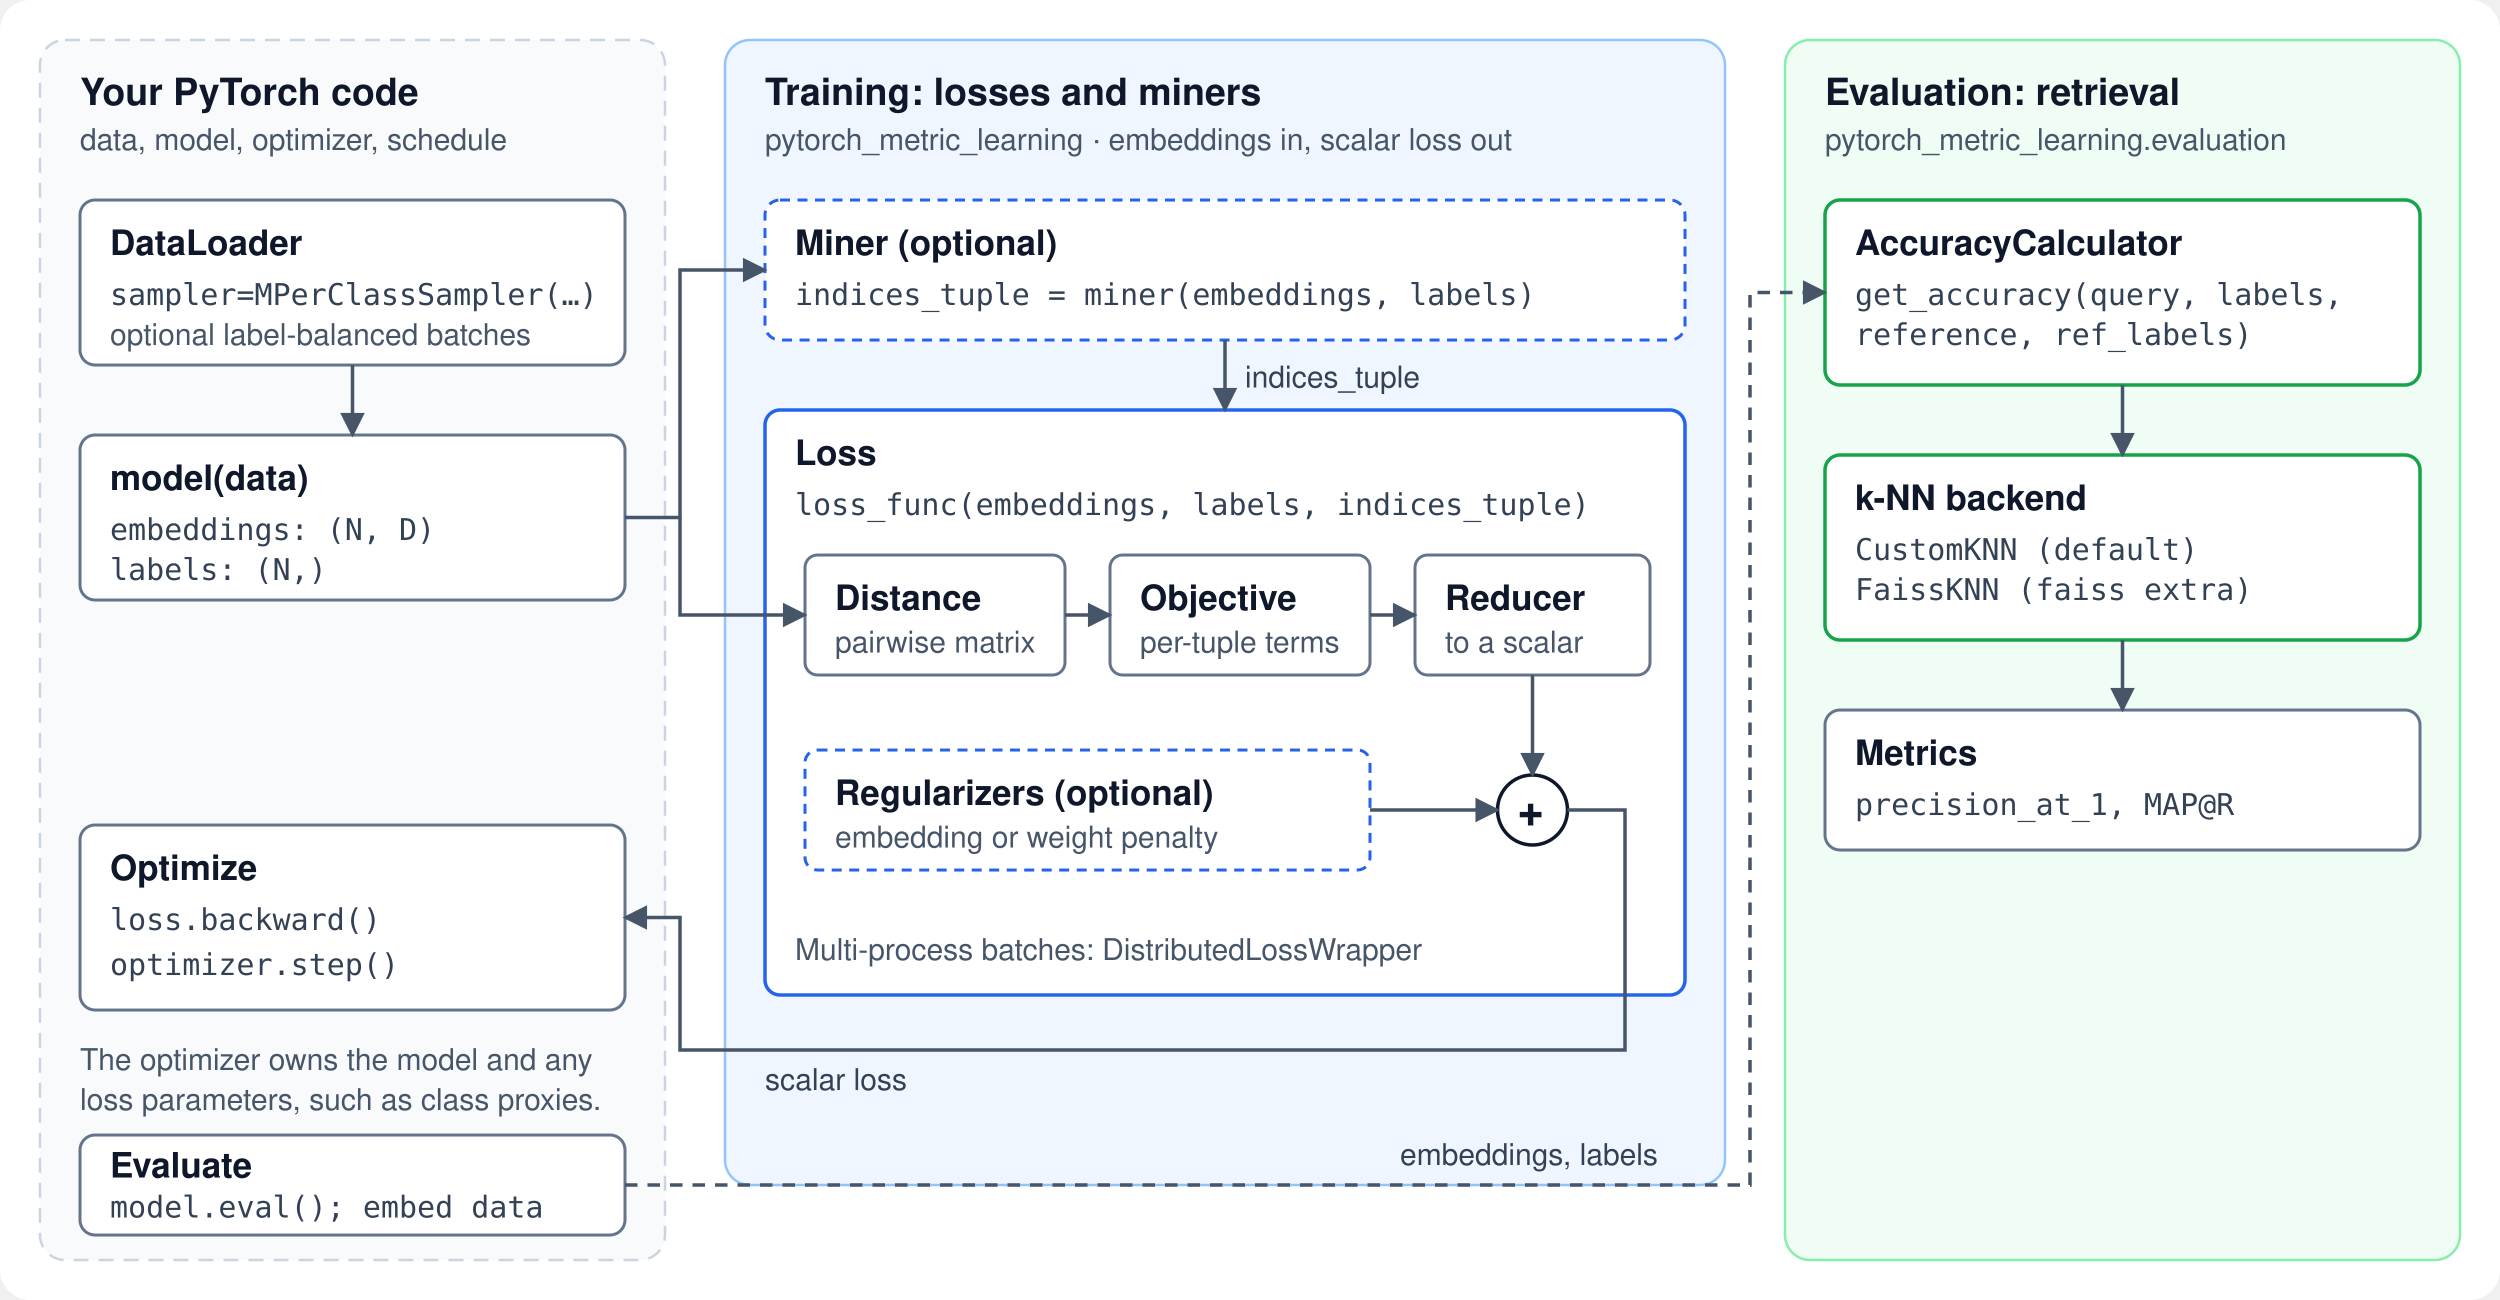
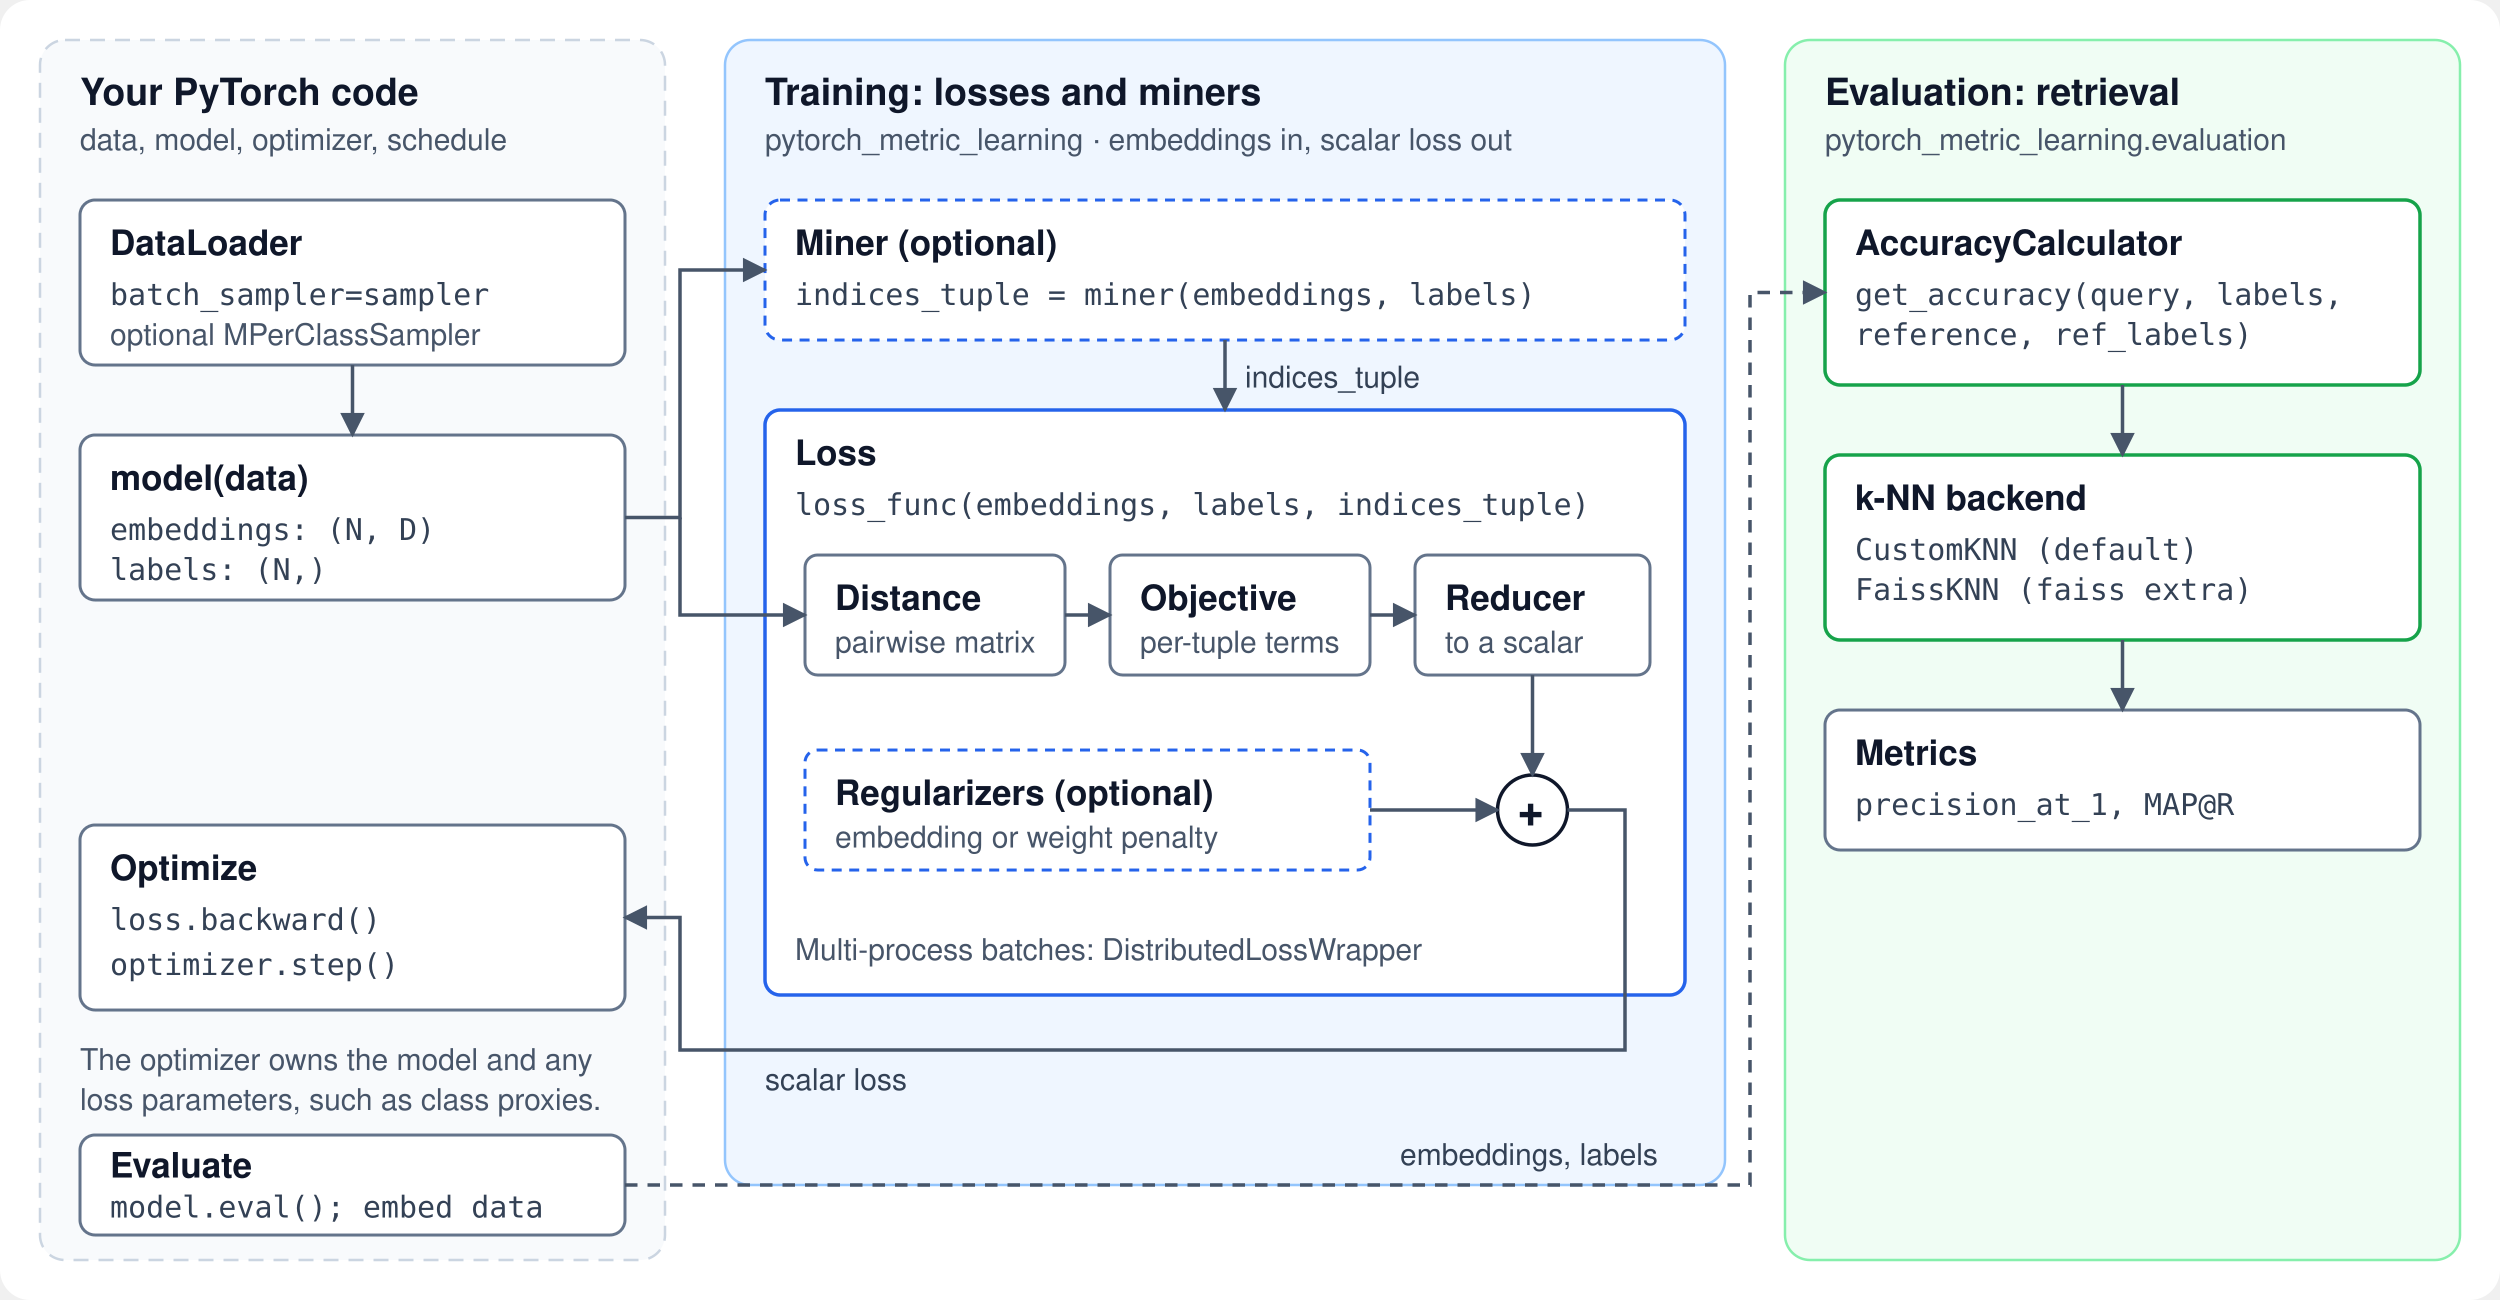
<svg xmlns="http://www.w3.org/2000/svg" viewBox="0 0 1000 520" width="1000" height="520" role="img" aria-labelledby="title desc" font-family="-apple-system, BlinkMacSystemFont, 'Segoe UI', Helvetica, Arial, sans-serif">
  <defs>
    <marker id="arrow" viewBox="0 0 10 10" refX="9" refY="5" markerWidth="7" markerHeight="7" orient="auto-start-reverse">
      <path d="M0,0 L10,5 L0,10 z" fill="#475569" />
    </marker>
    <style>
      .bg { fill: #ffffff; }
      .zone-user { fill: #f8fafc; stroke: #cbd5e1; stroke-dasharray: 6 4; }
      .zone-lib { fill: #eff6ff; stroke: #93c5fd; }
      .zone-eval { fill: #f0fdf4; stroke: #86efac; }
      .box { fill: #ffffff; stroke: #64748b; stroke-width: 1.2; }
      .box-lib { fill: #ffffff; stroke: #2563eb; stroke-width: 1.4; }
      .box-eval { fill: #ffffff; stroke: #16a34a; stroke-width: 1.4; }
      .box-opt { fill: #ffffff; stroke: #2563eb; stroke-width: 1.2; stroke-dasharray: 4 3; }
      .zone-title { font-size: 15px; font-weight: 600; fill: #0f172a; }
      .zone-sub { font-size: 12px; fill: #475569; }
      .name { font-size: 14px; font-weight: 600; fill: #0f172a; }
      .code { font-family: ui-monospace, SFMono-Regular, Menlo, Consolas, monospace; font-size: 12px; fill: #334155; }
      .note { font-size: 12px; fill: #475569; }
      .edge { stroke: #475569; stroke-width: 1.4; fill: none; marker-end: url(#arrow); }
      .edge-dash { stroke: #475569; stroke-width: 1.4; fill: none; stroke-dasharray: 5 4; marker-end: url(#arrow); }
      .label { font-size: 12px; fill: #334155; }
      .plus { font-size: 18px; font-weight: 600; fill: #0f172a; }
    </style>
  </defs>
  <rect class="bg" x="0" y="0" width="1000" height="520" rx="12" />
  <rect class="zone-user" x="16" y="16" width="250" height="488" rx="10" />
  <text class="zone-title" x="32" y="42">Your PyTorch code</text>
  <text class="zone-sub" x="32" y="60">data, model, optimizer, schedule</text>
  <rect class="box" x="32" y="80" width="218" height="66" rx="6" />
  <text class="name" x="44" y="102">DataLoader</text>
-   <text class="code" x="44" y="122">sampler=MPerClassSampler(…)</text>
-   <text class="note" x="44" y="138">optional label-balanced batches</text>
+   <text class="code" x="44" y="122">batch_sampler=sampler</text>
+   <text class="note" x="44" y="138">optional MPerClassSampler</text>
  <rect class="box" x="32" y="174" width="218" height="66" rx="6" />
  <text class="name" x="44" y="196">model(data)</text>
  <text class="code" x="44" y="216">embeddings: (N, D)</text>
  <text class="code" x="44" y="232">labels: (N,)</text>
  <rect class="box" x="32" y="330" width="218" height="74" rx="6" />
  <text class="name" x="44" y="352">Optimize</text>
  <text class="code" x="44" y="372">loss.backward()</text>
  <text class="code" x="44" y="390">optimizer.step()</text>
  <text class="note" x="32" y="428">The optimizer owns the model and any</text>
  <text class="note" x="32" y="444">loss parameters, such as class proxies.</text>
  <rect class="box" x="32" y="454" width="218" height="40" rx="6" />
  <text class="name" x="44" y="471">Evaluate</text>
  <text class="code" x="44" y="487">model.eval(); embed data</text>
  <rect class="zone-lib" x="290" y="16" width="400" height="458" rx="10" />
  <text class="zone-title" x="306" y="42">Training: losses and miners</text>
  <text class="zone-sub" x="306" y="60">pytorch_metric_learning · embeddings in, scalar loss out</text>
  <rect class="box-opt" x="306" y="80" width="368" height="56" rx="6" />
  <text class="name" x="318" y="102">Miner (optional)</text>
  <text class="code" x="318" y="122">indices_tuple = miner(embeddings, labels)</text>
  <rect class="box-lib" x="306" y="164" width="368" height="234" rx="6" />
  <text class="name" x="318" y="186">Loss</text>
  <text class="code" x="318" y="206">loss_func(embeddings, labels, indices_tuple)</text>
  <rect class="box" x="322" y="222" width="104" height="48" rx="5" />
  <text class="name" x="334" y="244">Distance</text>
  <text class="note" x="334" y="261">pairwise matrix</text>
  <rect class="box" x="444" y="222" width="104" height="48" rx="5" />
  <text class="name" x="456" y="244">Objective</text>
  <text class="note" x="456" y="261">per-tuple terms</text>
  <rect class="box" x="566" y="222" width="94" height="48" rx="5" />
  <text class="name" x="578" y="244">Reducer</text>
  <text class="note" x="578" y="261">to a scalar</text>
  <rect class="box-opt" x="322" y="300" width="226" height="48" rx="5" />
  <text class="name" x="334" y="322">Regularizers (optional)</text>
  <text class="note" x="334" y="339">embedding or weight penalty</text>
  <circle cx="613" cy="324" r="14" fill="#ffffff" stroke="#0f172a" stroke-width="1.4" />
  <text class="plus" x="607" y="330">+</text>
  <text class="note" x="318" y="384">Multi-process batches: DistributedLossWrapper</text>
  <rect class="zone-eval" x="714" y="16" width="270" height="488" rx="10" />
  <text class="zone-title" x="730" y="42">Evaluation: retrieval</text>
  <text class="zone-sub" x="730" y="60">pytorch_metric_learning.evaluation</text>
  <rect class="box-eval" x="730" y="80" width="238" height="74" rx="6" />
  <text class="name" x="742" y="102">AccuracyCalculator</text>
  <text class="code" x="742" y="122">get_accuracy(query, labels,</text>
  <text class="code" x="742" y="138">  reference, ref_labels)</text>
  <rect class="box-eval" x="730" y="182" width="238" height="74" rx="6" />
  <text class="name" x="742" y="204">k-NN backend</text>
  <text class="code" x="742" y="224">CustomKNN (default)</text>
  <text class="code" x="742" y="240">FaissKNN (faiss extra)</text>
  <rect class="box" x="730" y="284" width="238" height="56" rx="6" />
  <text class="name" x="742" y="306">Metrics</text>
  <text class="code" x="742" y="326">precision_at_1, MAP@R</text>
  <path class="edge" d="M141,146 V174" />
  <path class="edge" d="M250,207 H272 V108 H306" />
  <path class="edge" d="M490,136 V164" />
  <text class="label" x="498" y="155">indices_tuple</text>
  <path class="edge" d="M272,207 V246 H322" />
  <path class="edge" d="M426,246 H444" />
  <path class="edge" d="M548,246 H566" />
  <path class="edge" d="M613,270 V310" />
  <path class="edge" d="M548,324 H599" />
  <path class="edge" d="M627,324 H650 V420 H272 V367 H250" />
  <text class="label" x="306" y="436">scalar loss</text>
  <path class="edge-dash" d="M250,474 H700 V117 H730" />
  <text class="label" x="560" y="466">embeddings, labels</text>
  <path class="edge" d="M849,154 V182" />
  <path class="edge" d="M849,256 V284" />
</svg>
